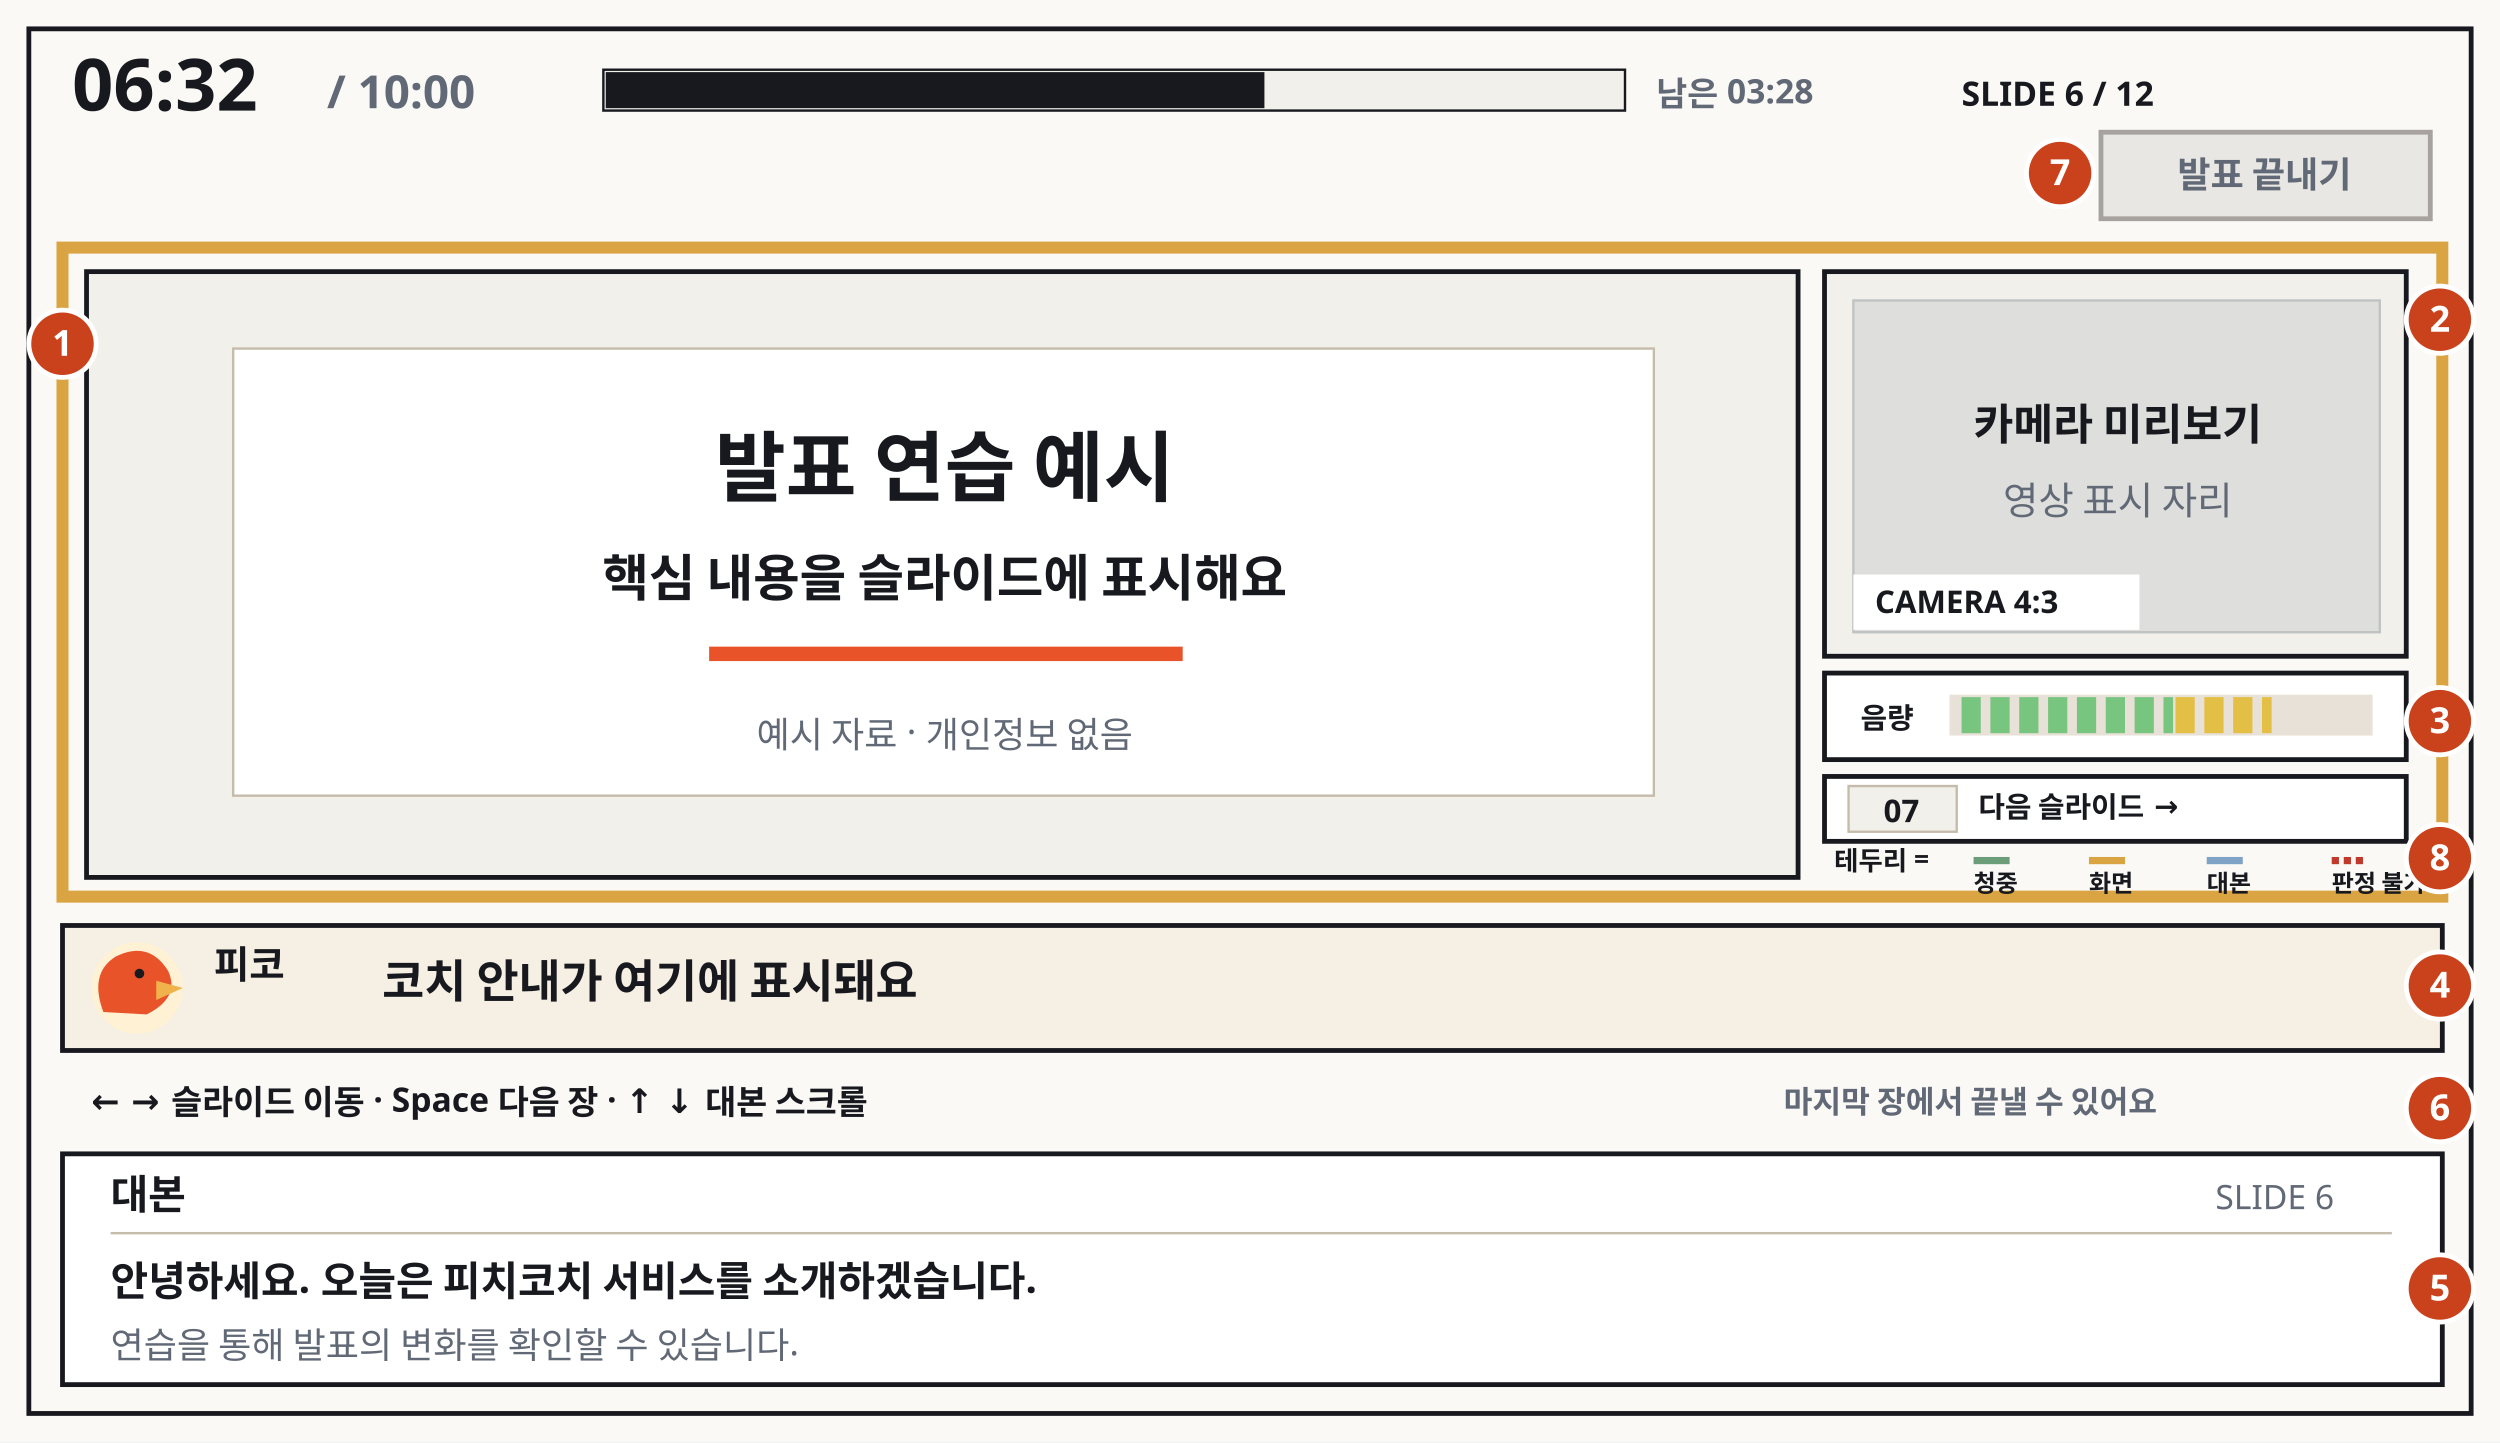
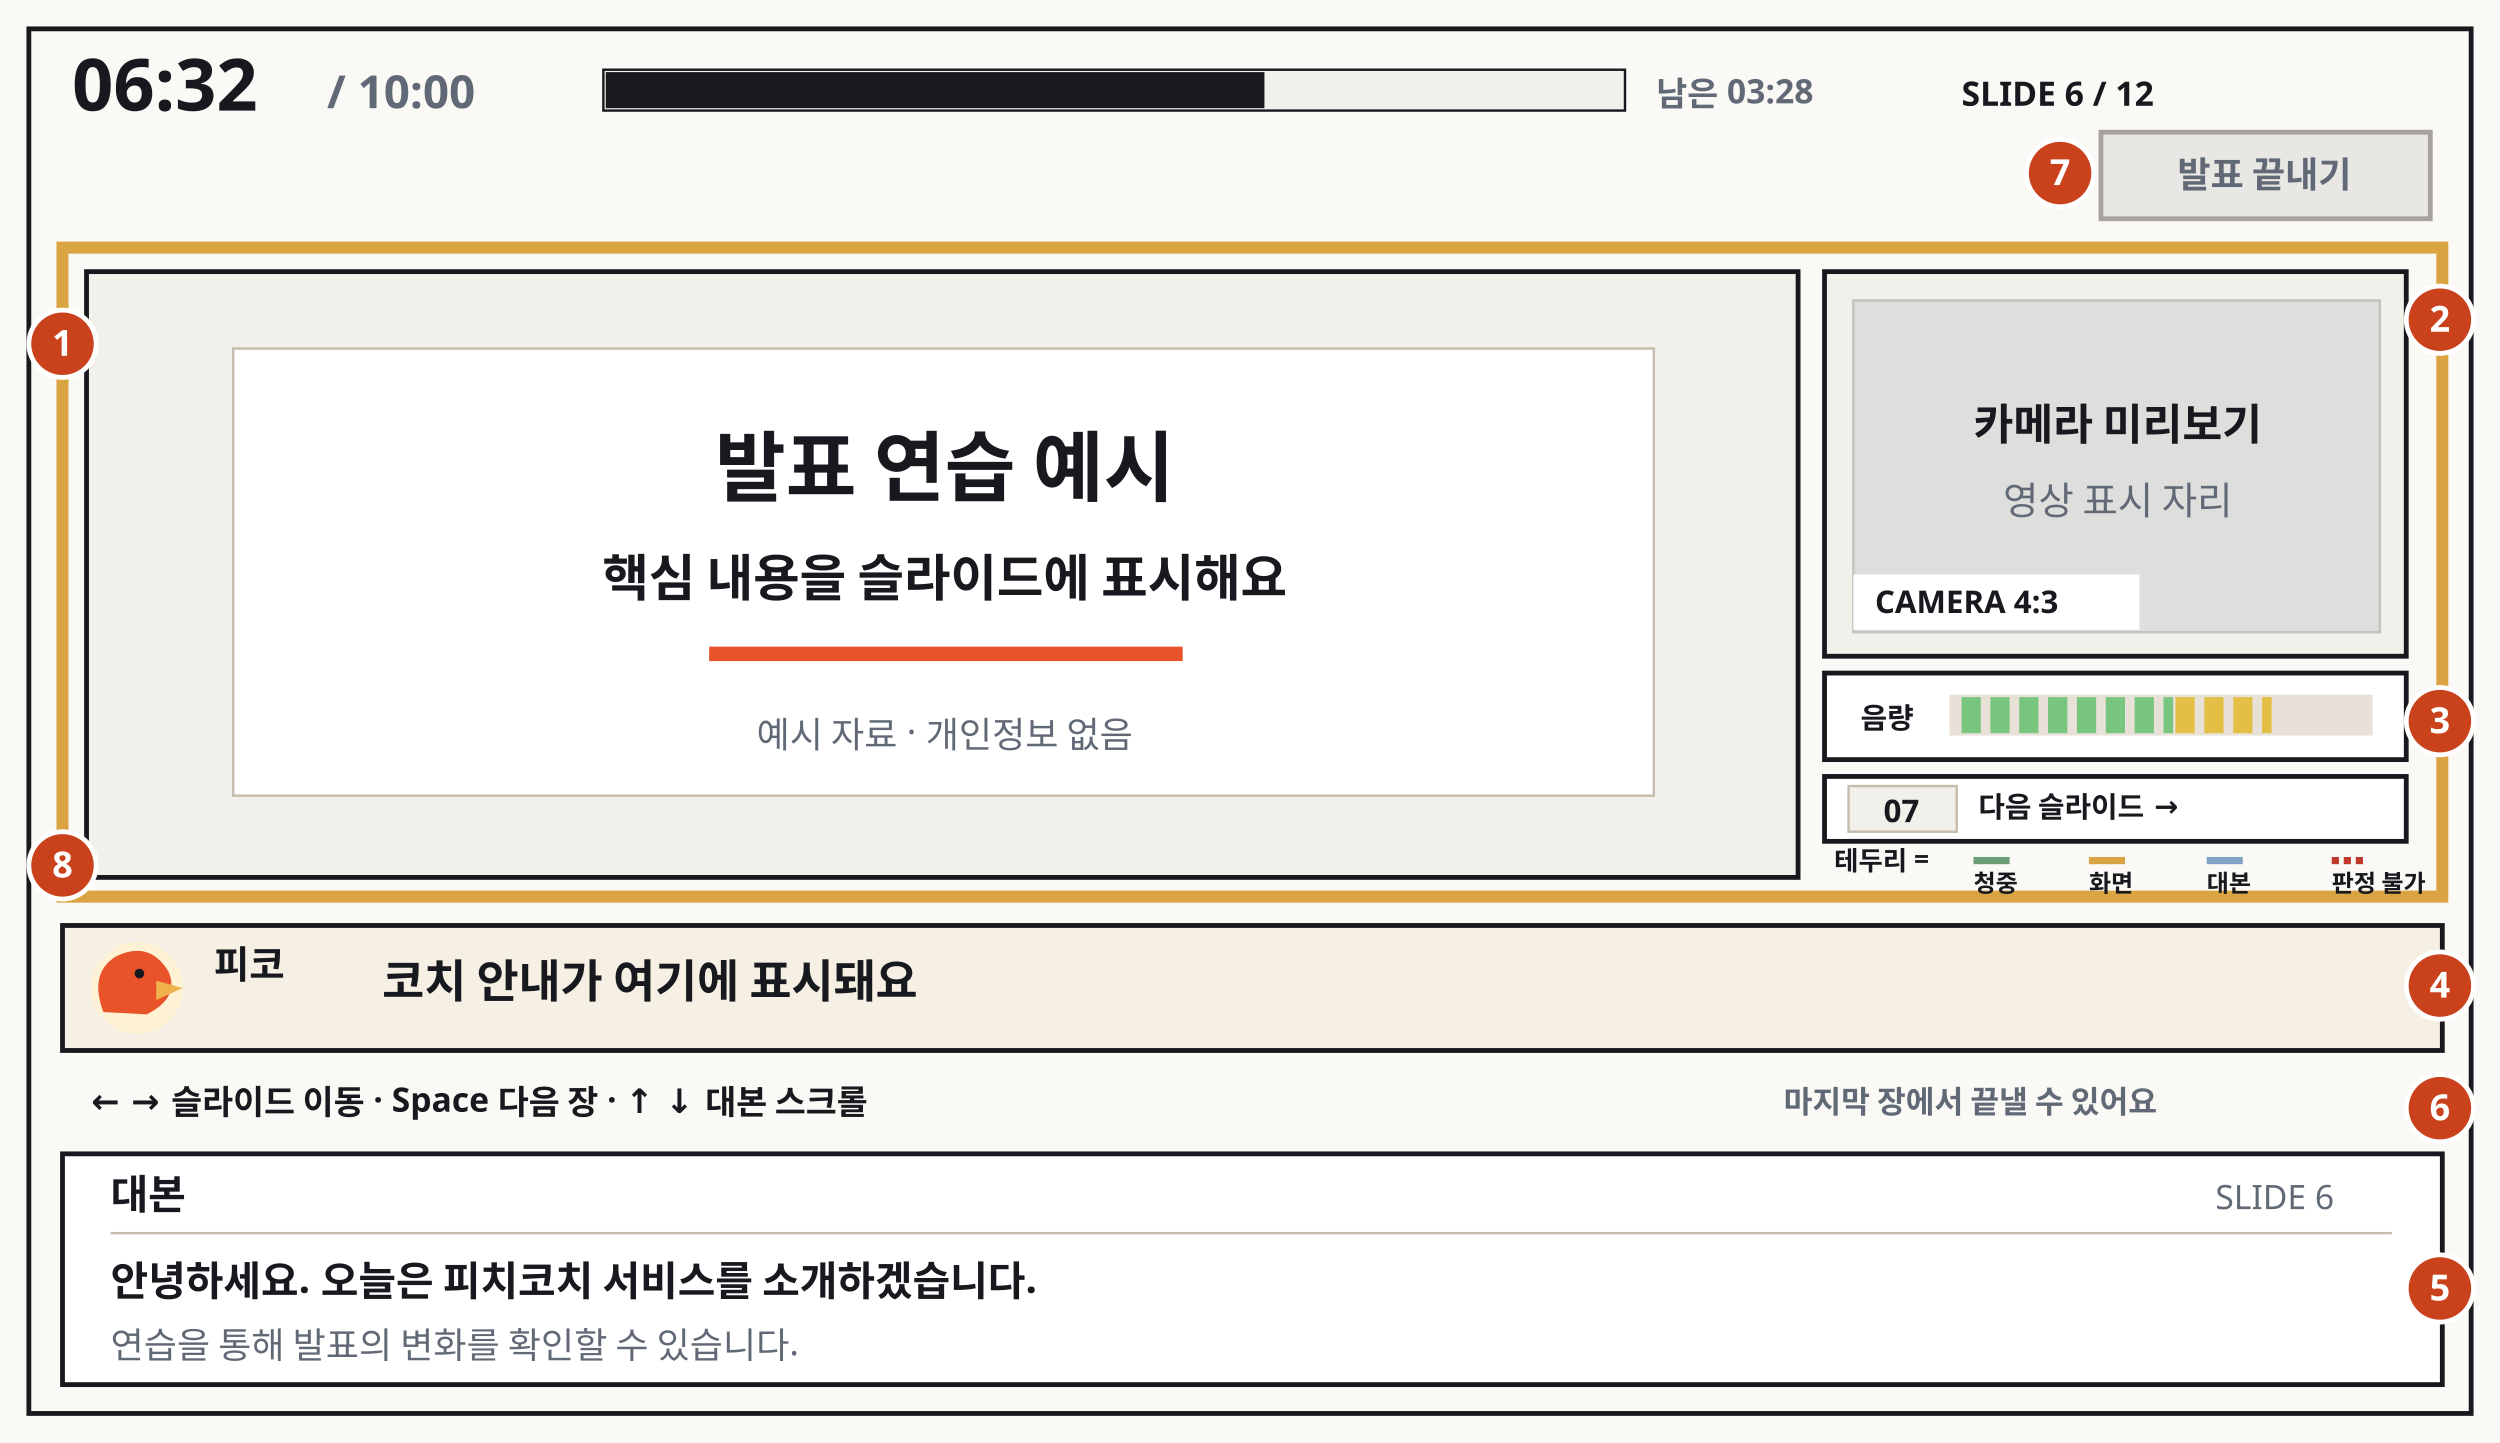
<svg xmlns="http://www.w3.org/2000/svg" width="1040" height="600" viewBox="0 0 1040 600" role="img" aria-labelledby="stage-title stage-desc">
  <g font-family="Pretendard, Noto Sans KR, Malgun Gothic, sans-serif">
    <rect x="0" y="0" width="1040" height="600" rx="0" fill="#faf9f6" stroke="none" stroke-width="1" />
    <rect x="12" y="12" width="1016" height="576" rx="0" fill="#faf9f6" stroke="#17191e" stroke-width="2" />
    <text x="30" y="46" font-size="30" fill="#17191e" font-weight="800" text-anchor="start">06:32</text>
    <text x="136" y="45" font-size="19" fill="#626976" font-weight="600" text-anchor="start">/ 10:00</text>
    <rect x="251" y="29" width="425" height="17" rx="0" fill="#f1f0eb" stroke="#17191e" stroke-width="1" />
    <rect x="252" y="30" width="274" height="15" rx="0" fill="#17191e" stroke="none" stroke-width="1" />
    <text x="689" y="44" font-size="14" fill="#626976" font-weight="600" text-anchor="start">남은 03:28</text>
    <text x="816" y="44" font-size="14" fill="#17191e" font-weight="800" text-anchor="start">SLIDE 6 / 12</text>
    <rect x="874" y="55" width="137" height="36" rx="0" fill="#e9e7e3" stroke="#a8a29e" stroke-width="2" />
    <text x="942" y="78" font-size="15" fill="#626976" font-weight="700" text-anchor="middle">발표 끝내기</text>
    <rect x="26" y="103" width="990" height="270" rx="0" fill="none" stroke="#d9a441" stroke-width="5" />
    <rect x="36" y="113" width="712" height="252" rx="0" fill="#f1f0eb" stroke="#17191e" stroke-width="2" />
    <rect x="97" y="145" width="591" height="186" rx="0" fill="#fff" stroke="#c6bcac" stroke-width="1" />
    <text x="393" y="206" font-size="32" fill="#17191e" font-weight="800" text-anchor="middle">발표 연습 예시</text>
    <text x="393" y="248" font-size="21" fill="#17191e" font-weight="600" text-anchor="middle">핵심 내용을 슬라이드에 표시해요</text>
    <rect x="295" y="269" width="197" height="6" rx="0" fill="#e8532a" stroke="none" stroke-width="1" />
    <text x="393" y="311" font-size="15" fill="#626976" font-weight="500" text-anchor="middle">예시 자료 · 개인정보 없음</text>
    <rect x="759" y="113" width="242" height="160" rx="0" fill="#f1f0eb" stroke="#17191e" stroke-width="2" />
    <rect x="771" y="125" width="219" height="138" rx="0" fill="#dedfdc" stroke="#bfc3c2" stroke-width="1" />
    <text x="881" y="183" font-size="18" fill="#17191e" font-weight="700" text-anchor="middle">카메라 미리보기</text>
    <text x="881" y="214" font-size="16" fill="#626976" font-weight="500" text-anchor="middle">영상 표시 자리</text>
    <rect x="771" y="239" width="119" height="23" rx="0" fill="#fff" stroke="none" stroke-width="1" />
    <text x="780" y="255" font-size="13" fill="#17191e" font-weight="700" text-anchor="start">CAMERA 4:3</text>
    <rect x="759" y="280" width="242" height="36" rx="0" fill="#fff" stroke="#17191e" stroke-width="2" />
    <text x="774" y="303" font-size="12" fill="#17191e" font-weight="600" text-anchor="start">음량</text>
    <rect x="811" y="289" width="176" height="17" rx="0" fill="#e8e1d7" stroke="none" stroke-width="1" />
    <line x1="816" y1="297.5" x2="904" y2="297.5" stroke="#78c57f" stroke-width="15" stroke-dasharray="8 4" />
    <line x1="905" y1="297.5" x2="945" y2="297.5" stroke="#e4bf45" stroke-width="15" stroke-dasharray="8 4" />
    <rect x="759" y="323" width="242" height="27" rx="0" fill="#fff" stroke="#17191e" stroke-width="2" />
    <rect x="769" y="327" width="45" height="19" rx="0" fill="#f1f0eb" stroke="#c6bcac" stroke-width="1" />
    <text x="791" y="342" font-size="13" fill="#17191e" font-weight="800" text-anchor="middle">07</text>
    <text x="823" y="340" font-size="12" fill="#17191e" font-weight="700" text-anchor="start">다음 슬라이드  →</text>
    <text x="763" y="362" font-size="11" fill="#17191e" font-weight="700" text-anchor="start">테두리 =</text>
    <line x1="821" y1="358" x2="836" y2="358" stroke="#6b9e78" stroke-width="3" />
    <text x="821" y="371" font-size="10" fill="#17191e" font-weight="600" text-anchor="start">청중</text>
    <line x1="869" y1="358" x2="884" y2="358" stroke="#d9a441" stroke-width="3" />
    <text x="869" y="371" font-size="10" fill="#17191e" font-weight="600" text-anchor="start">화면</text>
    <line x1="918" y1="358" x2="933" y2="358" stroke="#7fa3c7" stroke-width="3" />
    <text x="918" y="371" font-size="10" fill="#17191e" font-weight="600" text-anchor="start">대본</text>
    <line x1="970" y1="358" x2="985" y2="358" stroke="#c0392b" stroke-width="3" stroke-dasharray="3 2" />
    <text x="970" y="371" font-size="10" fill="#17191e" font-weight="600" text-anchor="start">판정 불가</text>
    <rect x="26" y="385" width="990" height="52" rx="0" fill="#f6efe3" stroke="#17191e" stroke-width="2" />
    <circle cx="57" cy="411" r="19" fill="#fff1d4" stroke="none" stroke-width="0" />
    <path d="M43 421 Q37 405 48 398 Q62 391 70 404 Q75 415 61 422 Z" fill="#e8532a" />
    <circle cx="58" cy="405" r="2" fill="#17191e" stroke="none" stroke-width="0" />
    <path d="M65 408 L76 411 L65 416" fill="#f0b34b" />
    <text x="89" y="407" font-size="16" fill="#17191e" font-weight="800" text-anchor="start">피코</text>
    <text x="159" y="415" font-size="19" fill="#17191e" font-weight="600" text-anchor="start">코치 안내가 여기에 표시돼요</text>
    <rect x="26" y="445" width="990" height="28" rx="0" fill="#faf9f6" stroke="none" stroke-width="1" />
    <text x="38" y="463" font-size="14" fill="#17191e" font-weight="600" text-anchor="start">← → 슬라이드 이동 · Space 다음 장 · ↑ ↓ 대본 스크롤</text>
    <text x="742" y="463" font-size="13" fill="#626976" font-weight="600" text-anchor="start">마지막 장에서 끝낼 수 있어요</text>
    <rect x="26" y="480" width="990" height="96" rx="0" fill="#fff" stroke="#17191e" stroke-width="2" />
    <text x="46" y="503" font-size="17" fill="#17191e" font-weight="800" text-anchor="start">대본</text>
    <text x="971" y="503" font-size="14" fill="#626976" font-weight="500" text-anchor="end">SLIDE 6</text>
    <line x1="46" y1="513" x2="995" y2="513" stroke="#c6bcac" stroke-width="1" />
    <text x="46" y="539" font-size="17" fill="#17191e" font-weight="700" text-anchor="start">안녕하세요. 오늘은 피치코치 서비스를 소개하겠습니다.</text>
    <text x="46" y="565" font-size="15" fill="#626976" font-weight="500" text-anchor="start">연습을 통해 발표의 변화를 확인할 수 있습니다.</text>
    <g aria-hidden="true">
      <circle cx="26" cy="143" r="14" fill="#c9421c" stroke="#fff" stroke-width="2" />
      <text x="26" y="148" font-size="15" fill="#fff" font-weight="800" text-anchor="middle">1</text>
    </g>
    <g aria-hidden="true">
      <circle cx="1015" cy="133" r="14" fill="#c9421c" stroke="#fff" stroke-width="2" />
      <text x="1015" y="138" font-size="15" fill="#fff" font-weight="800" text-anchor="middle">2</text>
    </g>
    <g aria-hidden="true">
      <circle cx="1015" cy="300" r="14" fill="#c9421c" stroke="#fff" stroke-width="2" />
      <text x="1015" y="305" font-size="15" fill="#fff" font-weight="800" text-anchor="middle">3</text>
    </g>
    <g aria-hidden="true">
      <circle cx="1015" cy="410" r="14" fill="#c9421c" stroke="#fff" stroke-width="2" />
      <text x="1015" y="415" font-size="15" fill="#fff" font-weight="800" text-anchor="middle">4</text>
    </g>
    <g aria-hidden="true">
      <circle cx="1015" cy="536" r="14" fill="#c9421c" stroke="#fff" stroke-width="2" />
      <text x="1015" y="541" font-size="15" fill="#fff" font-weight="800" text-anchor="middle">5</text>
    </g>
    <g aria-hidden="true">
      <circle cx="1015" cy="461" r="14" fill="#c9421c" stroke="#fff" stroke-width="2" />
      <text x="1015" y="466" font-size="15" fill="#fff" font-weight="800" text-anchor="middle">6</text>
    </g>
    <g aria-hidden="true">
      <circle cx="857" cy="72" r="14" fill="#c9421c" stroke="#fff" stroke-width="2" />
      <text x="857" y="77" font-size="15" fill="#fff" font-weight="800" text-anchor="middle">7</text>
    </g>
    <g aria-hidden="true">
-       <circle cx="1015" cy="357" r="14" fill="#c9421c" stroke="#fff" stroke-width="2" />
-       <text x="1015" y="362" font-size="15" fill="#fff" font-weight="800" text-anchor="middle">8</text>
+       <circle cx="26" cy="360" r="14" fill="#c9421c" stroke="#fff" stroke-width="2" />
+       <text x="26" y="365" font-size="15" fill="#fff" font-weight="800" text-anchor="middle">8</text>
    </g>
  </g>
</svg>
